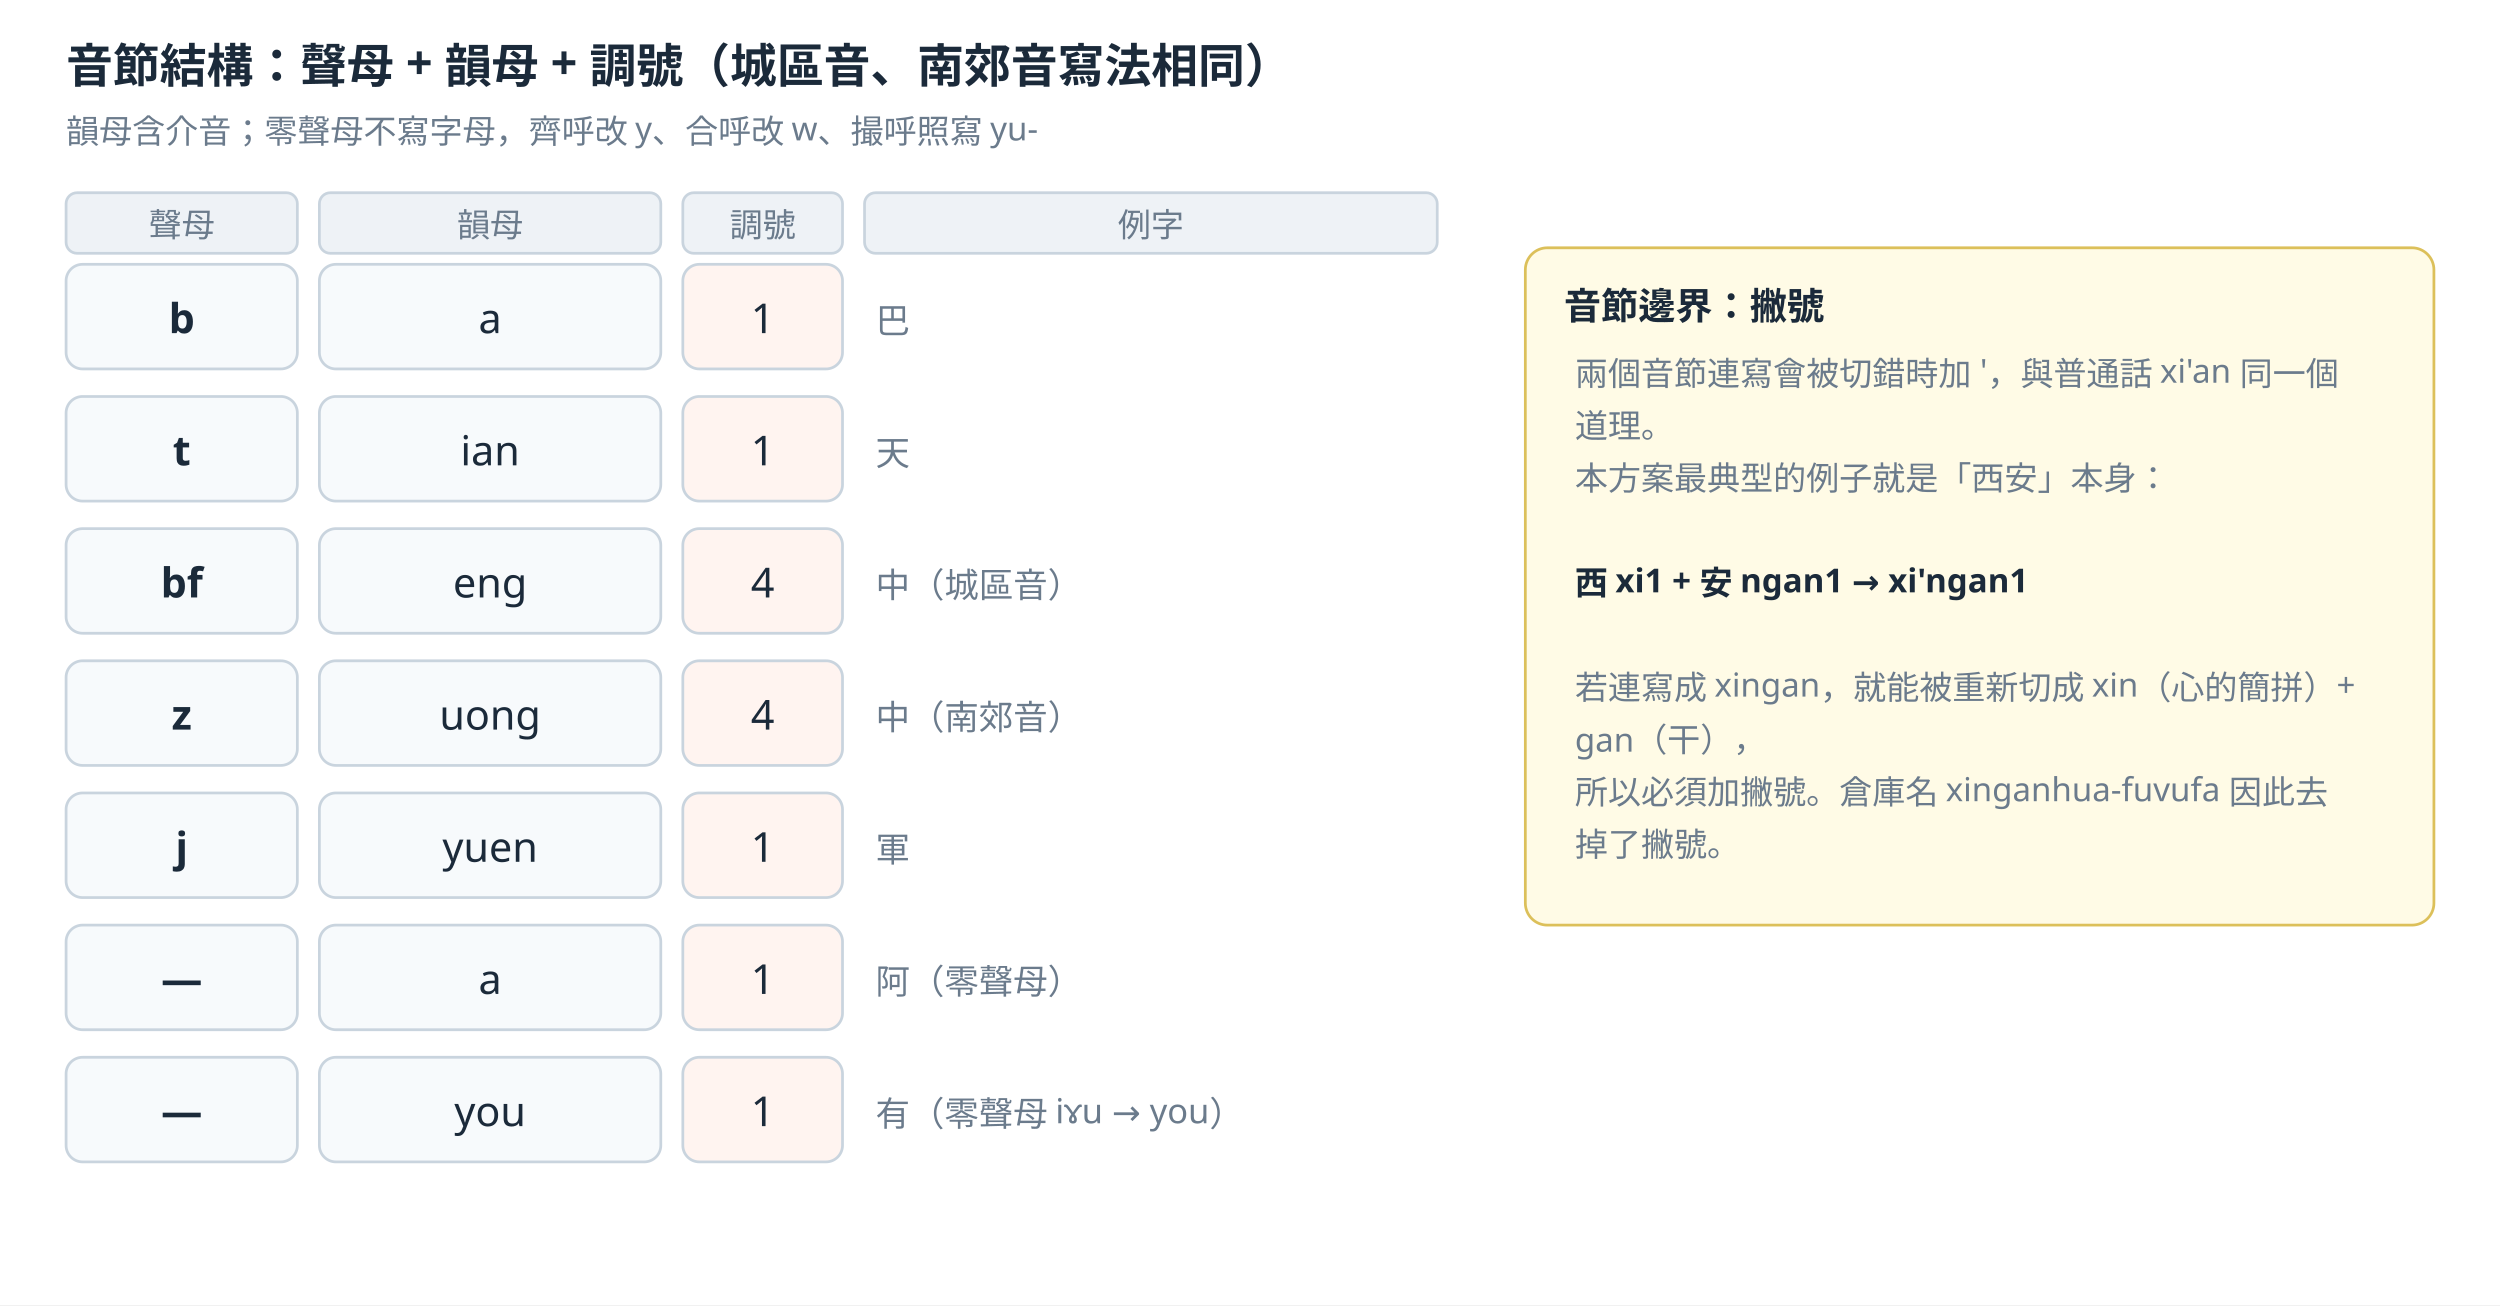
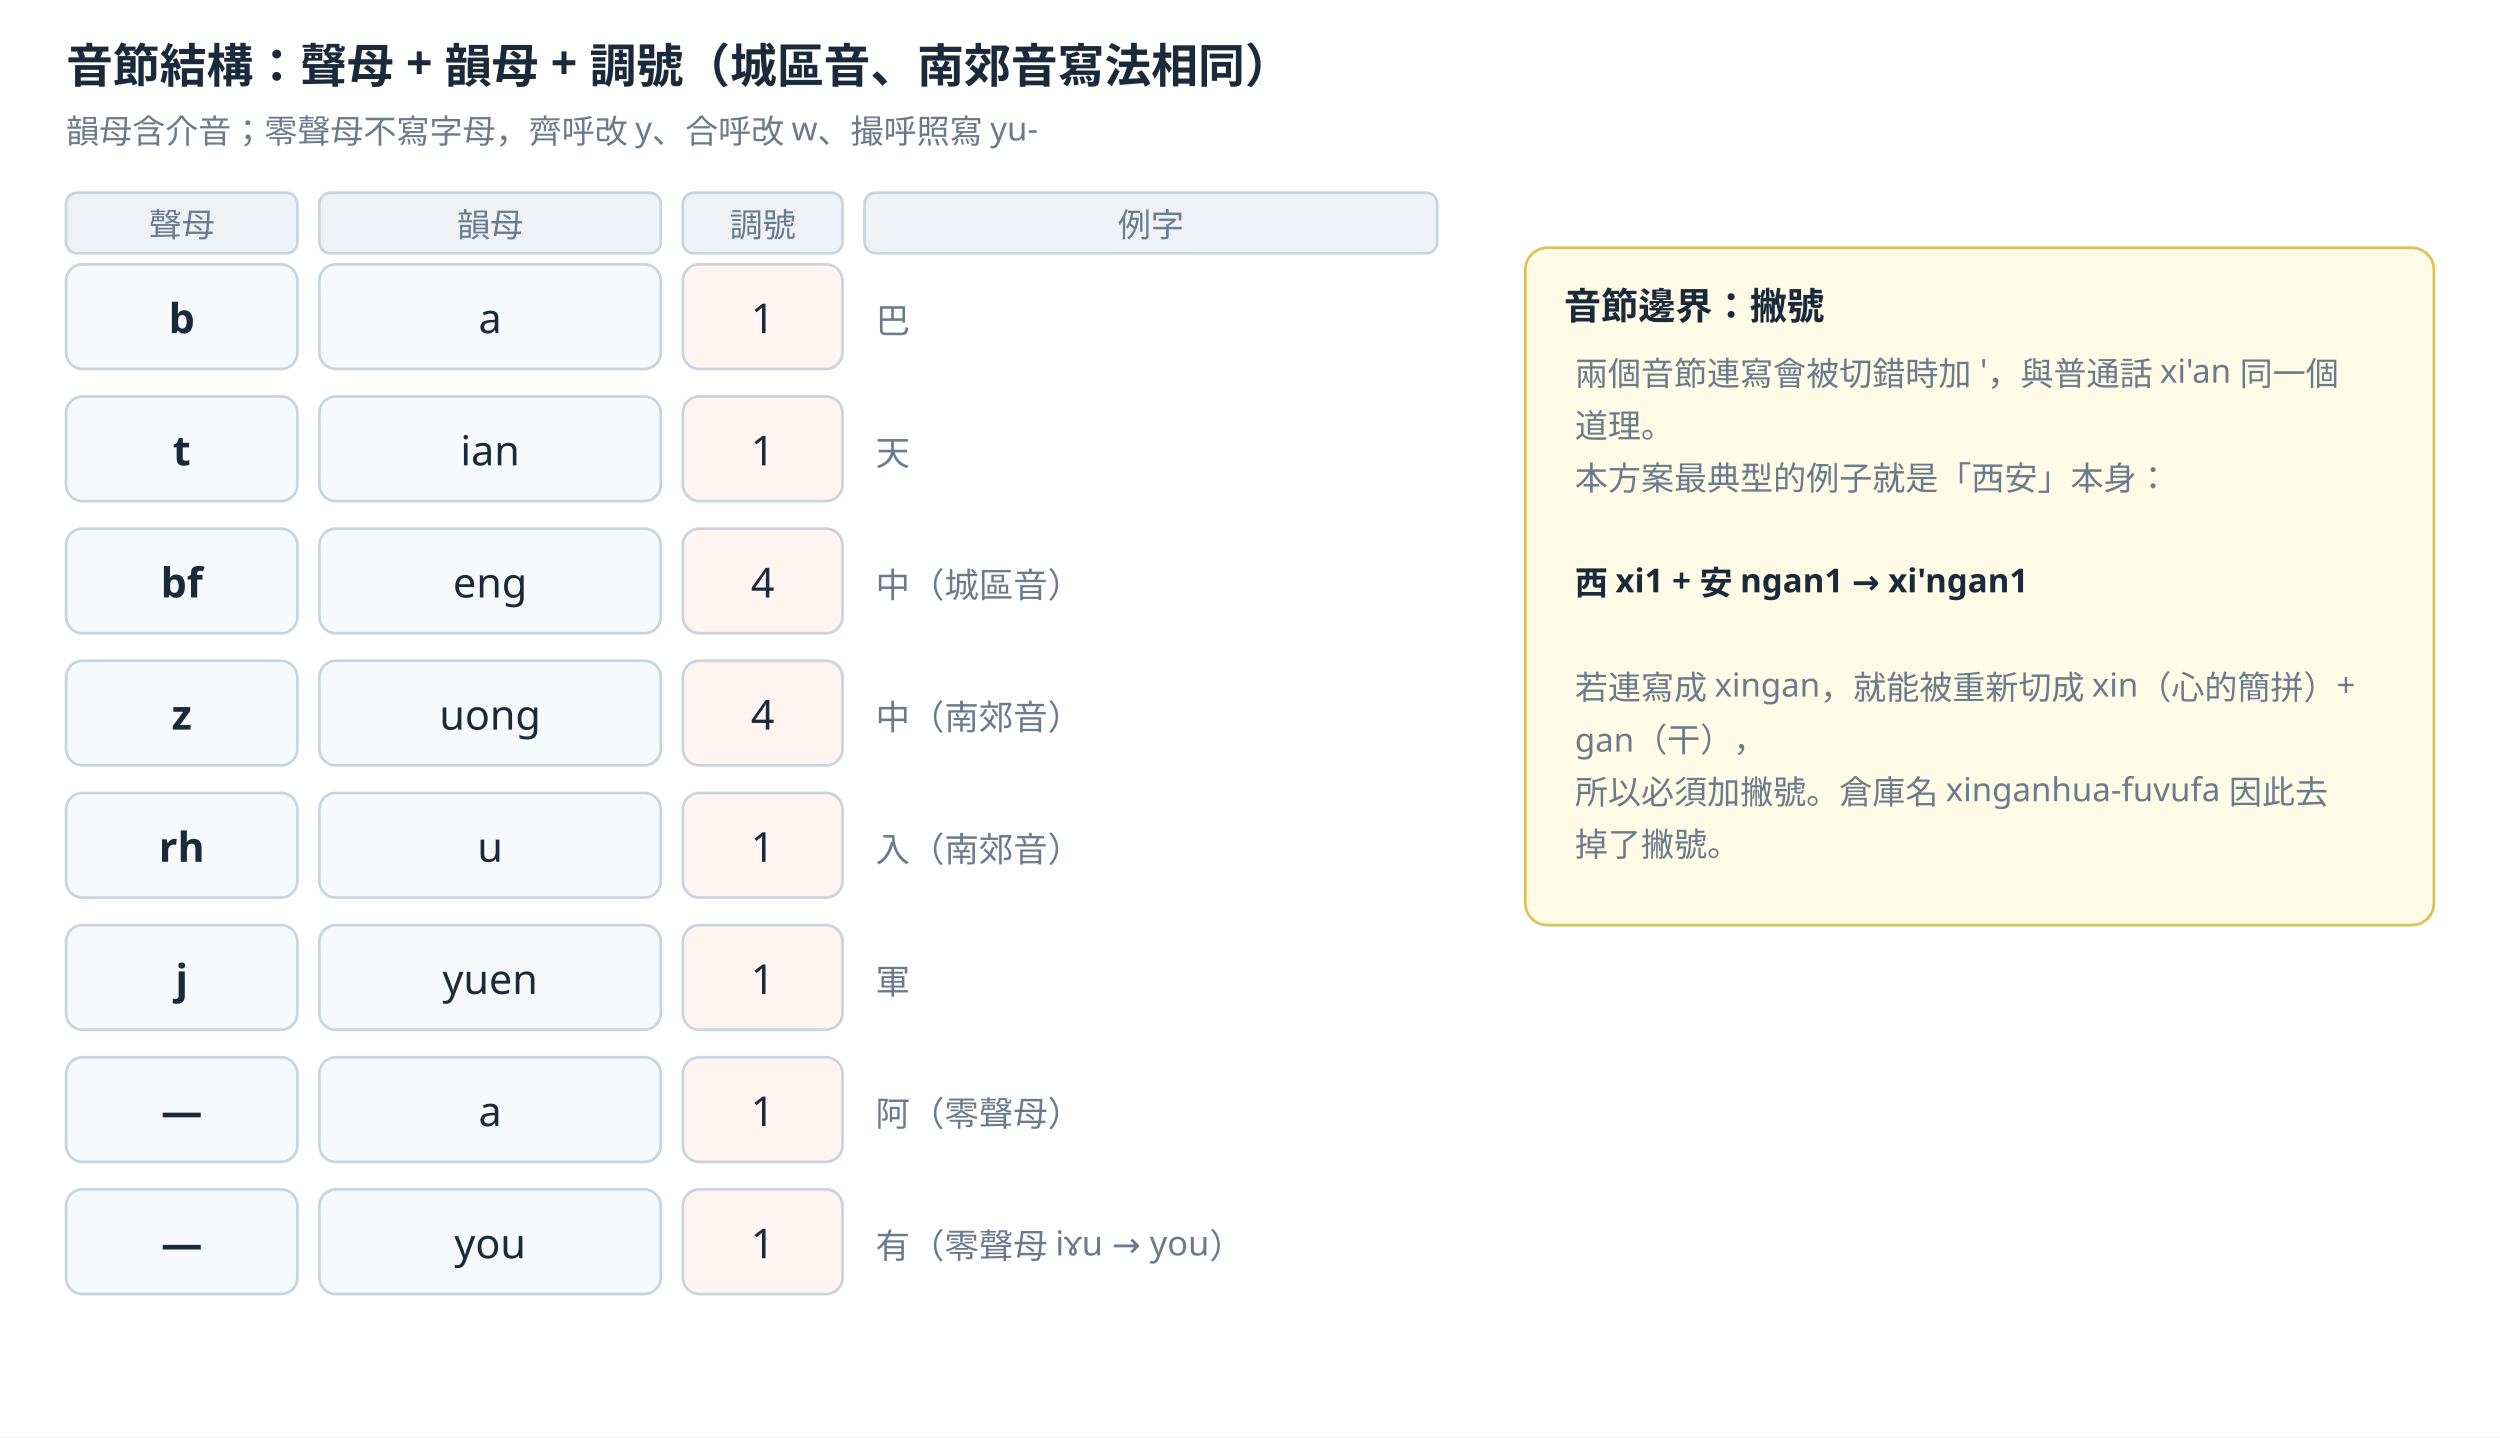
- <svg xmlns="http://www.w3.org/2000/svg" width="908" height="474" viewBox="0 0 908 474" font-family="'Noto Sans TC','PingFang TC','Microsoft JhengHei','Noto Sans SC',sans-serif">
-   <rect width="908" height="474" fill="#ffffff" />
+ <svg xmlns="http://www.w3.org/2000/svg" width="908" height="522" viewBox="0 0 908 522" font-family="'Noto Sans TC','PingFang TC','Microsoft JhengHei','Noto Sans SC',sans-serif">
+   <rect width="908" height="522" fill="#ffffff" />
  <text x="24" y="30" font-size="17" fill="#1b2a3a" font-weight="bold" text-anchor="start">音節結構：聲母 + 韻母 + 調號（城區音、南郊音寫法相同）</text>
  <text x="24" y="52" font-size="12" fill="#6b7b8c" font-weight="normal" text-anchor="start">韻母含介音；零聲母不寫字母，齊呼改 y、合呼改 w、撮呼照寫 yu-</text>
  <rect x="24" y="70" width="84" height="22" rx="4" fill="#eef2f6" stroke="#c9d4de" />
  <text x="66" y="86" font-size="12" fill="#6b7b8c" font-weight="normal" text-anchor="middle">聲母</text>
  <rect x="116" y="70" width="124" height="22" rx="4" fill="#eef2f6" stroke="#c9d4de" />
  <text x="178" y="86" font-size="12" fill="#6b7b8c" font-weight="normal" text-anchor="middle">韻母</text>
  <rect x="248" y="70" width="58" height="22" rx="4" fill="#eef2f6" stroke="#c9d4de" />
  <text x="277" y="86" font-size="12" fill="#6b7b8c" font-weight="normal" text-anchor="middle">調號</text>
  <rect x="314" y="70" width="208" height="22" rx="4" fill="#eef2f6" stroke="#c9d4de" />
  <text x="418" y="86" font-size="12" fill="#6b7b8c" font-weight="normal" text-anchor="middle">例字</text>
  <rect x="24" y="96" width="84" height="38" rx="6" fill="#f7fafc" stroke="#c9d4de" />
  <text x="66" y="121" font-size="15" fill="#1b2a3a" font-weight="bold" text-anchor="middle">b</text>
  <rect x="116" y="96" width="124" height="38" rx="6" fill="#f7fafc" stroke="#c9d4de" />
  <text x="178" y="121" font-size="15" fill="#1b2a3a" font-weight="normal" text-anchor="middle">a</text>
  <rect x="248" y="96" width="58" height="38" rx="6" fill="#fff4f0" stroke="#c9d4de" />
  <text x="277" y="121" font-size="15" fill="#1b2a3a" font-weight="normal" text-anchor="middle">1</text>
  <text x="318" y="121" font-size="12.5" fill="#6b7b8c" font-weight="normal" text-anchor="start">巴</text>
  <rect x="24" y="144" width="84" height="38" rx="6" fill="#f7fafc" stroke="#c9d4de" />
  <text x="66" y="169" font-size="15" fill="#1b2a3a" font-weight="bold" text-anchor="middle">t</text>
  <rect x="116" y="144" width="124" height="38" rx="6" fill="#f7fafc" stroke="#c9d4de" />
  <text x="178" y="169" font-size="15" fill="#1b2a3a" font-weight="normal" text-anchor="middle">ian</text>
  <rect x="248" y="144" width="58" height="38" rx="6" fill="#fff4f0" stroke="#c9d4de" />
  <text x="277" y="169" font-size="15" fill="#1b2a3a" font-weight="normal" text-anchor="middle">1</text>
  <text x="318" y="169" font-size="12.5" fill="#6b7b8c" font-weight="normal" text-anchor="start">天</text>
  <rect x="24" y="192" width="84" height="38" rx="6" fill="#f7fafc" stroke="#c9d4de" />
  <text x="66" y="217" font-size="15" fill="#1b2a3a" font-weight="bold" text-anchor="middle">bf</text>
  <rect x="116" y="192" width="124" height="38" rx="6" fill="#f7fafc" stroke="#c9d4de" />
  <text x="178" y="217" font-size="15" fill="#1b2a3a" font-weight="normal" text-anchor="middle">eng</text>
  <rect x="248" y="192" width="58" height="38" rx="6" fill="#fff4f0" stroke="#c9d4de" />
  <text x="277" y="217" font-size="15" fill="#1b2a3a" font-weight="normal" text-anchor="middle">4</text>
  <text x="318" y="217" font-size="12.5" fill="#6b7b8c" font-weight="normal" text-anchor="start">中（城區音）</text>
  <rect x="24" y="240" width="84" height="38" rx="6" fill="#f7fafc" stroke="#c9d4de" />
  <text x="66" y="265" font-size="15" fill="#1b2a3a" font-weight="bold" text-anchor="middle">z</text>
  <rect x="116" y="240" width="124" height="38" rx="6" fill="#f7fafc" stroke="#c9d4de" />
  <text x="178" y="265" font-size="15" fill="#1b2a3a" font-weight="normal" text-anchor="middle">uong</text>
  <rect x="248" y="240" width="58" height="38" rx="6" fill="#fff4f0" stroke="#c9d4de" />
  <text x="277" y="265" font-size="15" fill="#1b2a3a" font-weight="normal" text-anchor="middle">4</text>
  <text x="318" y="265" font-size="12.5" fill="#6b7b8c" font-weight="normal" text-anchor="start">中（南郊音）</text>
  <rect x="24" y="288" width="84" height="38" rx="6" fill="#f7fafc" stroke="#c9d4de" />
-   <text x="66" y="313" font-size="15" fill="#1b2a3a" font-weight="bold" text-anchor="middle">j</text>
+   <text x="66" y="313" font-size="15" fill="#1b2a3a" font-weight="bold" text-anchor="middle">rh</text>
  <rect x="116" y="288" width="124" height="38" rx="6" fill="#f7fafc" stroke="#c9d4de" />
-   <text x="178" y="313" font-size="15" fill="#1b2a3a" font-weight="normal" text-anchor="middle">yuen</text>
+   <text x="178" y="313" font-size="15" fill="#1b2a3a" font-weight="normal" text-anchor="middle">u</text>
  <rect x="248" y="288" width="58" height="38" rx="6" fill="#fff4f0" stroke="#c9d4de" />
  <text x="277" y="313" font-size="15" fill="#1b2a3a" font-weight="normal" text-anchor="middle">1</text>
-   <text x="318" y="313" font-size="12.5" fill="#6b7b8c" font-weight="normal" text-anchor="start">軍</text>
+   <text x="318" y="313" font-size="12.5" fill="#6b7b8c" font-weight="normal" text-anchor="start">入（南郊音）</text>
  <rect x="24" y="336" width="84" height="38" rx="6" fill="#f7fafc" stroke="#c9d4de" />
-   <text x="66" y="361" font-size="15" fill="#1b2a3a" font-weight="bold" text-anchor="middle">—</text>
+   <text x="66" y="361" font-size="15" fill="#1b2a3a" font-weight="bold" text-anchor="middle">j</text>
  <rect x="116" y="336" width="124" height="38" rx="6" fill="#f7fafc" stroke="#c9d4de" />
-   <text x="178" y="361" font-size="15" fill="#1b2a3a" font-weight="normal" text-anchor="middle">a</text>
+   <text x="178" y="361" font-size="15" fill="#1b2a3a" font-weight="normal" text-anchor="middle">yuen</text>
  <rect x="248" y="336" width="58" height="38" rx="6" fill="#fff4f0" stroke="#c9d4de" />
  <text x="277" y="361" font-size="15" fill="#1b2a3a" font-weight="normal" text-anchor="middle">1</text>
-   <text x="318" y="361" font-size="12.5" fill="#6b7b8c" font-weight="normal" text-anchor="start">阿（零聲母）</text>
+   <text x="318" y="361" font-size="12.5" fill="#6b7b8c" font-weight="normal" text-anchor="start">軍</text>
  <rect x="24" y="384" width="84" height="38" rx="6" fill="#f7fafc" stroke="#c9d4de" />
  <text x="66" y="409" font-size="15" fill="#1b2a3a" font-weight="bold" text-anchor="middle">—</text>
  <rect x="116" y="384" width="124" height="38" rx="6" fill="#f7fafc" stroke="#c9d4de" />
-   <text x="178" y="409" font-size="15" fill="#1b2a3a" font-weight="normal" text-anchor="middle">you</text>
+   <text x="178" y="409" font-size="15" fill="#1b2a3a" font-weight="normal" text-anchor="middle">a</text>
  <rect x="248" y="384" width="58" height="38" rx="6" fill="#fff4f0" stroke="#c9d4de" />
  <text x="277" y="409" font-size="15" fill="#1b2a3a" font-weight="normal" text-anchor="middle">1</text>
-   <text x="318" y="409" font-size="12.5" fill="#6b7b8c" font-weight="normal" text-anchor="start">有（零聲母 iɤu → you）</text>
+   <text x="318" y="409" font-size="12.5" fill="#6b7b8c" font-weight="normal" text-anchor="start">阿（零聲母）</text>
+   <rect x="24" y="432" width="84" height="38" rx="6" fill="#f7fafc" stroke="#c9d4de" />
+   <text x="66" y="457" font-size="15" fill="#1b2a3a" font-weight="bold" text-anchor="middle">—</text>
+   <rect x="116" y="432" width="124" height="38" rx="6" fill="#f7fafc" stroke="#c9d4de" />
+   <text x="178" y="457" font-size="15" fill="#1b2a3a" font-weight="normal" text-anchor="middle">you</text>
+   <rect x="248" y="432" width="58" height="38" rx="6" fill="#fff4f0" stroke="#c9d4de" />
+   <text x="277" y="457" font-size="15" fill="#1b2a3a" font-weight="normal" text-anchor="middle">1</text>
+   <text x="318" y="457" font-size="12.5" fill="#6b7b8c" font-weight="normal" text-anchor="start">有（零聲母 iɤu → you）</text>
  <rect x="554" y="90" width="330" height="246" rx="8" fill="#fffbe6" stroke="#dcc05a" />
  <text x="568" y="116" font-size="13.5" fill="#1b2a3a" font-weight="bold" text-anchor="start">音節邊界：撇號</text>
  <text x="572" y="140" font-size="12" fill="#6b7b8c" font-weight="normal" text-anchor="start">兩個音節連寫會被切錯時加 '，與普通話 xi'an 同一個</text>
  <text x="572" y="159" font-size="12" fill="#6b7b8c" font-weight="normal" text-anchor="start">道理。</text>
  <text x="572" y="178" font-size="12" fill="#6b7b8c" font-weight="normal" text-anchor="start">本方案最典型的例子就是「西安」本身：</text>
  <text x="572" y="197" font-size="12" fill="#6b7b8c" font-weight="normal" text-anchor="start" />
  <text x="572" y="216" font-size="12" fill="#1b2a3a" font-weight="bold" text-anchor="start">    西 xi1 + 安 ngan1  →  xi'ngan1</text>
  <text x="572" y="235" font-size="12" fill="#6b7b8c" font-weight="normal" text-anchor="start" />
  <text x="572" y="254" font-size="12" fill="#6b7b8c" font-weight="normal" text-anchor="start">若連寫成 xingan，就能被重新切成 xin（心的簡拼）+</text>
  <text x="572" y="273" font-size="12" fill="#6b7b8c" font-weight="normal" text-anchor="start"> gan（干），</text>
  <text x="572" y="292" font-size="12" fill="#6b7b8c" font-weight="normal" text-anchor="start">所以必須加撇號。倉庫名 xinganhua-fuvufa 因此去</text>
  <text x="572" y="311" font-size="12" fill="#6b7b8c" font-weight="normal" text-anchor="start">掉了撇號。</text>
</svg>
